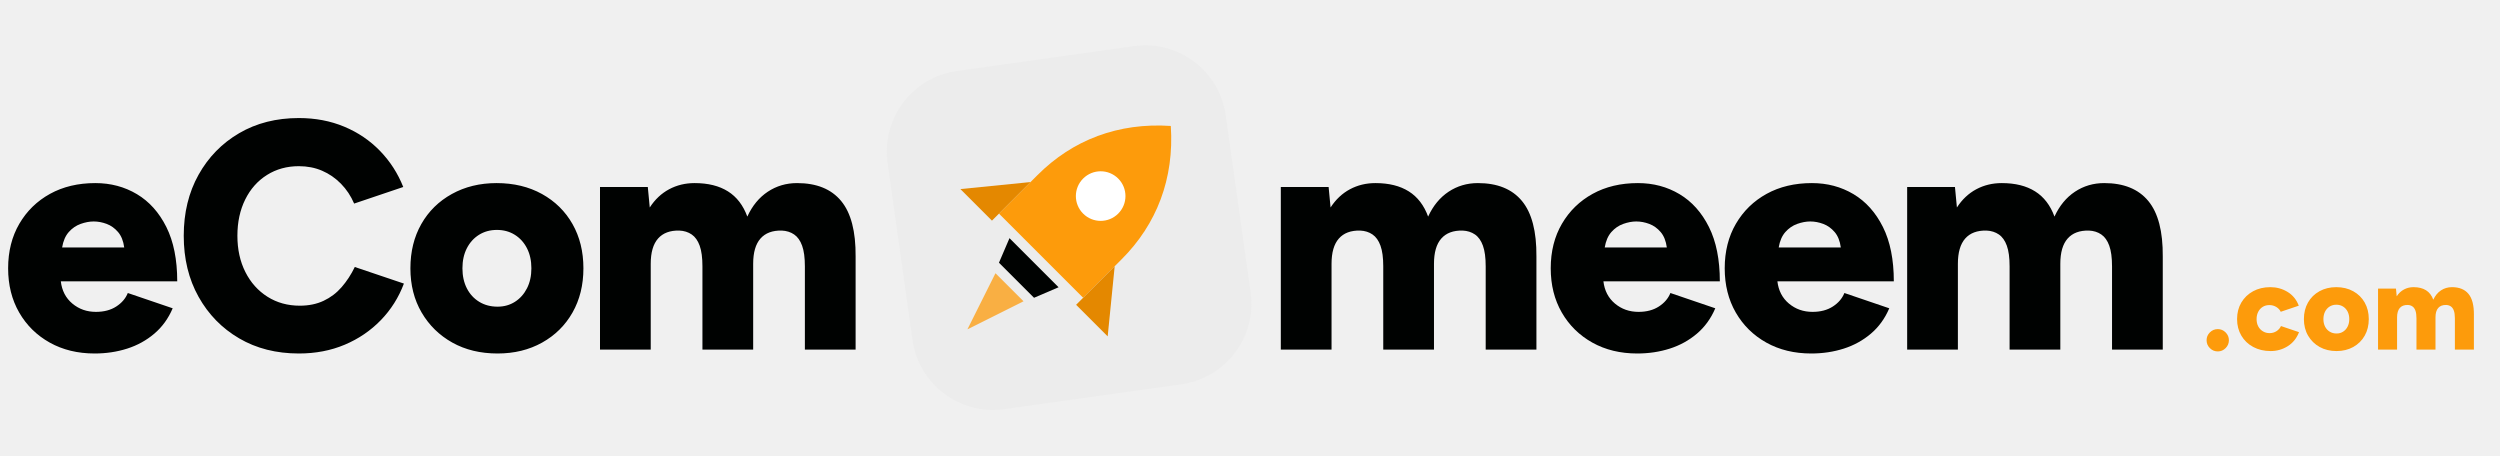
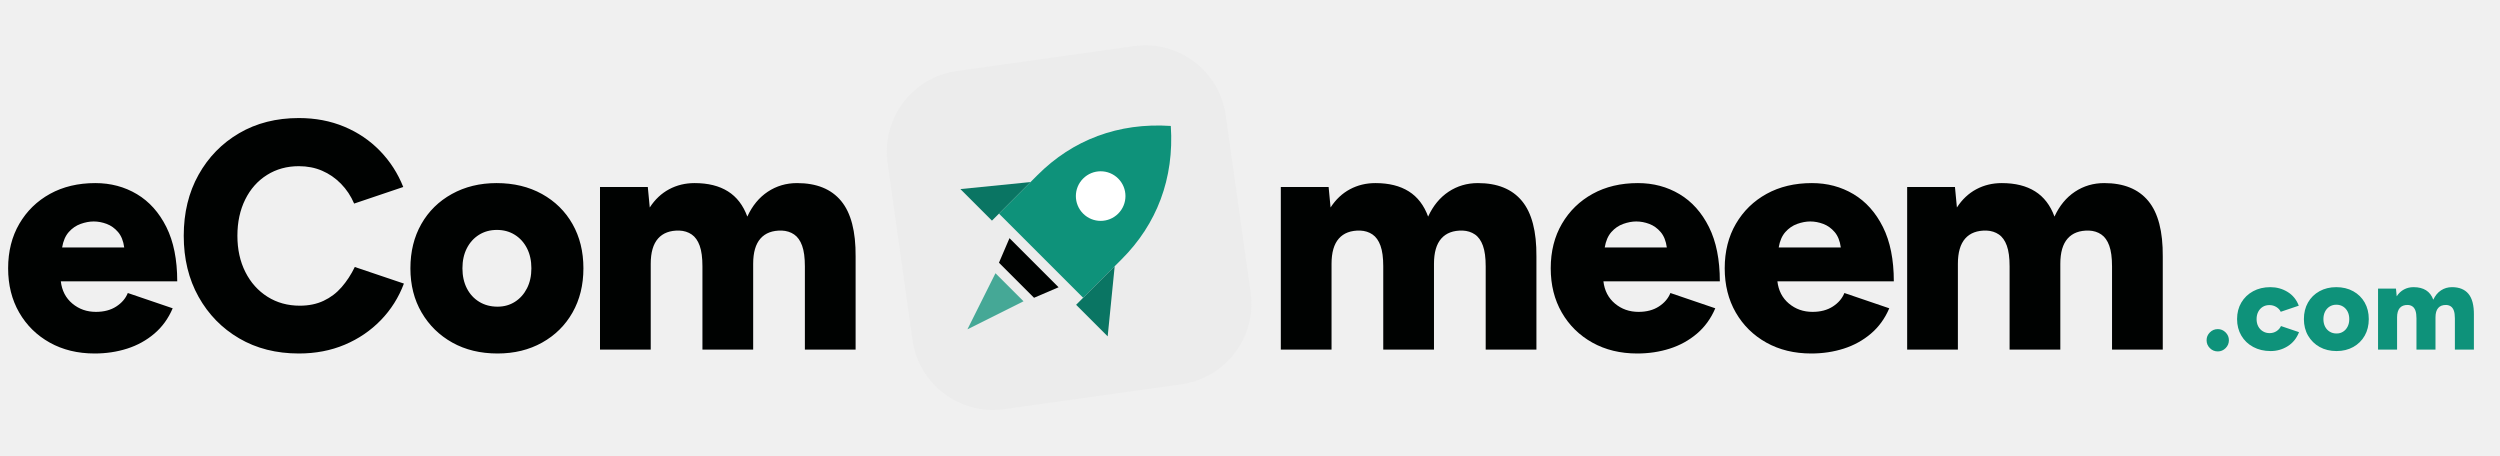
<svg xmlns="http://www.w3.org/2000/svg" viewBox="0 0 615 112" width="615" height="112" role="img" aria-label="eCommeem.com">
  <path d="M23.28 86.96Q17.04 86.96 12.24 84.28Q7.44 81.6 4.72 76.88Q2.0 72.16 2.0 66.0Q2.0 59.76 4.76 55.04Q7.52 50.32 12.32 47.68Q17.12 45.04 23.44 45.04Q29.12 45.04 33.68 47.76Q38.24 50.48 40.92 55.84Q43.6 61.2 43.6 69.2H14.96Q15.36 72.64 17.8 74.68Q20.24 76.72 23.6 76.72Q26.56 76.72 28.6 75.4Q30.64 74.08 31.44 72.08L42.48 75.84Q40.88 79.6 37.96 82.08Q35.04 84.56 31.28 85.76Q27.52 86.96 23.28 86.96ZM15.28 60.88H30.56Q30.24 58.48 29.04 57.08Q27.84 55.68 26.24 55.08Q24.64 54.48 23.04 54.48Q21.52 54.48 19.84 55.08Q18.16 55.68 16.92 57.08Q15.68 58.48 15.28 60.88ZM73.52 86.96Q65.2 86.96 58.84 83.24Q52.48 79.52 48.84 73.0Q45.2 66.48 45.2 58.0Q45.2 49.52 48.84 43.0Q52.48 36.48 58.84 32.76Q65.2 29.04 73.52 29.04Q79.6 29.04 84.68 31.16Q89.76 33.28 93.48 37.12Q97.2 40.96 99.2 46.0L87.12 50.08Q85.92 47.28 83.88 45.2Q81.84 43.12 79.24 42.0Q76.64 40.88 73.52 40.88Q69.12 40.88 65.68 43.04Q62.24 45.2 60.32 49.08Q58.4 52.96 58.4 58.0Q58.4 63.04 60.36 66.92Q62.32 70.8 65.8 73.0Q69.28 75.2 73.76 75.2Q77.04 75.2 79.6 74.0Q82.16 72.8 84.04 70.64Q85.92 68.48 87.28 65.68L99.36 69.76Q97.44 74.88 93.68 78.76Q89.92 82.64 84.8 84.8Q79.68 86.96 73.52 86.96ZM122.4 86.96Q116.08 86.96 111.28 84.28Q106.48 81.6 103.72 76.88Q100.96 72.16 100.96 66.0Q100.96 59.84 103.64 55.12Q106.32 50.4 111.16 47.72Q116.0 45.04 122.16 45.04Q128.48 45.04 133.32 47.72Q138.16 50.4 140.84 55.12Q143.52 59.84 143.52 66.0Q143.52 72.16 140.84 76.88Q138.16 81.6 133.36 84.28Q128.56 86.96 122.4 86.96ZM122.4 75.44Q124.8 75.44 126.68 74.24Q128.56 73.04 129.64 70.92Q130.72 68.8 130.72 66.0Q130.72 63.2 129.64 61.08Q128.56 58.96 126.64 57.76Q124.72 56.56 122.24 56.56Q119.76 56.56 117.84 57.76Q115.92 58.96 114.84 61.08Q113.76 63.2 113.76 66.0Q113.76 68.8 114.84 70.92Q115.92 73.04 117.88 74.24Q119.84 75.44 122.4 75.44ZM147.6 86.0V46.0H159.36L159.84 51.04Q161.76 48.08 164.6 46.56Q167.44 45.04 170.88 45.04Q175.84 45.04 179.08 47.08Q182.32 49.12 183.84 53.28Q185.68 49.28 188.88 47.16Q192.08 45.04 196.08 45.04Q203.28 45.04 206.92 49.44Q210.56 53.84 210.48 63.12V86.0H198.0V65.52Q198.0 62.32 197.32 60.44Q196.64 58.56 195.36 57.68Q194.08 56.8 192.32 56.72Q188.88 56.64 187.08 58.68Q185.28 60.72 185.28 64.88V86.0H172.8V65.52Q172.8 62.32 172.12 60.44Q171.44 58.56 170.16 57.68Q168.88 56.8 167.12 56.72Q163.68 56.64 161.88 58.68Q160.08 60.72 160.08 64.88V86.0Z" fill="#000201" />
  <g transform="translate(217.0 10)">
    <rect x="4" y="4" width="84" height="84" rx="20" fill="#ececec" transform="rotate(-8 46 46)" />
    <g transform="translate(46 46) rotate(45) scale(1.22) translate(-32 -35)">
-       <path d="M32 6c8 7 12 16 12 26v11H20V32c0-10 4-19 12-26z" fill="#FD9B0B" />
+       <path d="M32 6c8 7 12 16 12 26v11H20V32c0-10 4-19 12-26z" fill="#0E927A" />
      <circle cx="32" cy="26" r="5" fill="#ffffff" />
-       <path d="M20 34l-9 11h9zM44 34l9 11h-9z" fill="#e48800" />
+       <path d="M20 34l-9 11h9zM44 34l9 11h-9z" fill="#0A7563" />
      <path d="M25 45h14l-2 5H27z" fill="#000201" />
-       <path d="M28 52h8l-4 12z" fill="#FD9B0B" opacity=".75" />
+       <path d="M28 52h8l-4 12z" fill="#0E927A" opacity=".75" />
    </g>
  </g>
  <path d="M315.08 86.0V46.0H326.84L327.32 51.04Q329.24 48.08 332.08 46.56Q334.92 45.04 338.36 45.04Q343.32 45.04 346.56 47.08Q349.8 49.12 351.32 53.28Q353.16 49.28 356.36 47.16Q359.56 45.04 363.56 45.04Q370.76 45.04 374.4 49.44Q378.04 53.84 377.96 63.12V86.0H365.48V65.52Q365.48 62.32 364.8 60.44Q364.12 58.56 362.84 57.68Q361.56 56.8 359.8 56.72Q356.36 56.64 354.56 58.68Q352.76 60.72 352.76 64.88V86.0H340.28V65.52Q340.28 62.32 339.6 60.44Q338.92 58.56 337.64 57.68Q336.36 56.8 334.6 56.72Q331.16 56.64 329.36 58.68Q327.56 60.72 327.56 64.88V86.0ZM402.76 86.96Q396.52 86.96 391.72 84.28Q386.92 81.6 384.2 76.88Q381.48 72.16 381.48 66.0Q381.48 59.76 384.24 55.04Q387.0 50.32 391.8 47.68Q396.6 45.04 402.92 45.04Q408.6 45.04 413.16 47.76Q417.72 50.48 420.4 55.84Q423.08 61.2 423.08 69.2H394.44Q394.84 72.64 397.28 74.68Q399.72 76.72 403.08 76.72Q406.04 76.72 408.08 75.4Q410.12 74.08 410.92 72.08L421.96 75.84Q420.36 79.6 417.44 82.08Q414.52 84.56 410.76 85.76Q407.0 86.96 402.76 86.96ZM394.76 60.88H410.04Q409.72 58.48 408.52 57.08Q407.32 55.68 405.72 55.08Q404.12 54.48 402.52 54.48Q401.0 54.48 399.32 55.08Q397.64 55.68 396.4 57.08Q395.16 58.48 394.76 60.88ZM445.56 86.96Q439.32 86.96 434.52 84.28Q429.72 81.6 427.0 76.88Q424.28 72.16 424.28 66.0Q424.28 59.76 427.04 55.04Q429.8 50.32 434.6 47.68Q439.4 45.04 445.72 45.04Q451.4 45.04 455.96 47.76Q460.52 50.48 463.2 55.84Q465.88 61.2 465.88 69.2H437.24Q437.64 72.64 440.08 74.68Q442.52 76.72 445.88 76.72Q448.84 76.72 450.88 75.4Q452.92 74.08 453.72 72.08L464.76 75.84Q463.16 79.6 460.24 82.08Q457.32 84.56 453.56 85.76Q449.8 86.96 445.56 86.96ZM437.56 60.88H452.84Q452.52 58.48 451.32 57.08Q450.12 55.68 448.52 55.08Q446.92 54.48 445.32 54.48Q443.8 54.48 442.12 55.08Q440.44 55.68 439.2 57.08Q437.96 58.48 437.56 60.88ZM469.16 86.0V46.0H480.92L481.4 51.04Q483.32 48.08 486.16 46.56Q489 45.04 492.44 45.04Q497.4 45.04 500.64 47.08Q503.88 49.12 505.4 53.28Q507.24 49.28 510.44 47.16Q513.64 45.04 517.64 45.04Q524.84 45.04 528.48 49.44Q532.12 53.84 532.04 63.12V86.0H519.56V65.52Q519.56 62.32 518.88 60.44Q518.2 58.56 516.92 57.68Q515.64 56.8 513.88 56.72Q510.44 56.64 508.64 58.68Q506.84 60.72 506.84 64.88V86.0H494.36V65.52Q494.36 62.32 493.68 60.44Q493 58.56 491.72 57.68Q490.44 56.8 488.68 56.72Q485.24 56.64 483.44 58.68Q481.64 60.72 481.64 64.88V86.0Z" fill="#000201" />
-   <path d="M545.58 86.45Q544.44 86.45 543.63 85.64Q542.82 84.83 542.82 83.69Q542.82 82.58 543.63 81.77Q544.44 80.96 545.58 80.96Q546.69 80.96 547.5 81.77Q548.31 82.58 548.31 83.69Q548.31 84.83 547.5 85.64Q546.69 86.45 545.58 86.45ZM558.57 86.36Q556.17 86.36 554.295 85.355Q552.42 84.35 551.37 82.565Q550.32 80.78 550.32 78.5Q550.32 76.19 551.37 74.42Q552.42 72.65 554.265 71.645Q556.11 70.64 558.51 70.64Q560.82 70.64 562.74 71.81Q564.66 72.98 565.5 75.2L561.06 76.7Q560.73 75.98 559.965 75.515Q559.2 75.05 558.27 75.05Q557.34 75.05 556.635 75.485Q555.93 75.92 555.525 76.7Q555.12 77.48 555.12 78.5Q555.12 79.52 555.525 80.285Q555.93 81.05 556.665 81.5Q557.4 81.95 558.33 81.95Q559.26 81.95 560.01 81.47Q560.76 80.99 561.12 80.21L565.56 81.71Q564.69 83.96 562.785 85.16Q560.88 86.36 558.57 86.36ZM574.8 86.36Q572.43 86.36 570.63 85.355Q568.83 84.35 567.795 82.58Q566.76 80.81 566.76 78.5Q566.76 76.19 567.765 74.42Q568.77 72.65 570.585 71.645Q572.4 70.64 574.71 70.64Q577.08 70.64 578.895 71.645Q580.71 72.65 581.715 74.42Q582.72 76.19 582.72 78.5Q582.72 80.81 581.715 82.58Q580.71 84.35 578.91 85.355Q577.11 86.36 574.8 86.36ZM574.8 82.04Q575.7 82.04 576.405 81.59Q577.11 81.14 577.515 80.345Q577.92 79.55 577.92 78.5Q577.92 77.45 577.515 76.655Q577.11 75.86 576.39 75.41Q575.67 74.96 574.74 74.96Q573.81 74.96 573.09 75.41Q572.37 75.86 571.965 76.655Q571.56 77.45 571.56 78.5Q571.56 79.55 571.965 80.345Q572.37 81.14 573.105 81.59Q573.84 82.04 574.8 82.04ZM585.0 86.0V71.0H589.41L589.59 72.89Q590.31 71.78 591.375 71.21Q592.44 70.64 593.73 70.64Q595.59 70.64 596.805 71.405Q598.02 72.17 598.59 73.73Q599.28 72.23 600.48 71.435Q601.68 70.64 603.18 70.64Q605.88 70.64 607.245 72.29Q608.61 73.94 608.58 77.42V86.0H603.9V78.32Q603.9 77.12 603.645 76.415Q603.39 75.71 602.91 75.38Q602.43 75.05 601.77 75.02Q600.48 74.99 599.805 75.755Q599.13 76.52 599.13 78.08V86.0H594.45V78.32Q594.45 77.12 594.195 76.415Q593.94 75.71 593.46 75.38Q592.98 75.05 592.32 75.02Q591.03 74.99 590.355 75.755Q589.68 76.52 589.68 78.08V86.0Z" fill="#FD9B0B" />
+   <path d="M545.58 86.45Q544.44 86.45 543.63 85.64Q542.82 84.83 542.82 83.69Q542.82 82.58 543.63 81.77Q544.44 80.96 545.58 80.96Q546.69 80.96 547.5 81.77Q548.31 82.58 548.31 83.69Q548.31 84.83 547.5 85.64Q546.69 86.45 545.58 86.45ZM558.57 86.36Q556.17 86.36 554.295 85.355Q552.42 84.35 551.37 82.565Q550.32 80.78 550.32 78.5Q550.32 76.19 551.37 74.42Q552.42 72.65 554.265 71.645Q556.11 70.64 558.51 70.64Q560.82 70.64 562.74 71.81Q564.66 72.98 565.5 75.2L561.06 76.7Q560.73 75.98 559.965 75.515Q559.2 75.05 558.27 75.05Q557.34 75.05 556.635 75.485Q555.93 75.92 555.525 76.7Q555.12 77.48 555.12 78.5Q555.12 79.52 555.525 80.285Q555.93 81.05 556.665 81.5Q557.4 81.95 558.33 81.95Q559.26 81.95 560.01 81.47Q560.76 80.99 561.12 80.21L565.56 81.71Q564.69 83.96 562.785 85.16Q560.88 86.36 558.57 86.36ZM574.8 86.36Q572.43 86.36 570.63 85.355Q568.83 84.35 567.795 82.58Q566.76 80.81 566.76 78.5Q566.76 76.19 567.765 74.42Q568.77 72.65 570.585 71.645Q572.4 70.64 574.71 70.64Q577.08 70.64 578.895 71.645Q580.71 72.65 581.715 74.42Q582.72 76.19 582.72 78.5Q582.72 80.81 581.715 82.58Q580.71 84.35 578.91 85.355Q577.11 86.36 574.8 86.36ZM574.8 82.04Q575.7 82.04 576.405 81.59Q577.11 81.14 577.515 80.345Q577.92 79.55 577.92 78.5Q577.92 77.45 577.515 76.655Q577.11 75.86 576.39 75.41Q575.67 74.96 574.74 74.96Q573.81 74.96 573.09 75.41Q572.37 75.86 571.965 76.655Q571.56 77.45 571.56 78.5Q571.56 79.55 571.965 80.345Q572.37 81.14 573.105 81.59Q573.84 82.04 574.8 82.04ZM585.0 86.0V71.0H589.41L589.59 72.89Q590.31 71.78 591.375 71.21Q592.44 70.64 593.73 70.64Q595.59 70.64 596.805 71.405Q598.02 72.17 598.59 73.73Q599.28 72.23 600.48 71.435Q601.68 70.64 603.18 70.64Q605.88 70.64 607.245 72.29Q608.61 73.94 608.58 77.42V86.0H603.9V78.32Q603.9 77.12 603.645 76.415Q603.39 75.71 602.91 75.38Q602.43 75.05 601.77 75.02Q600.48 74.99 599.805 75.755Q599.13 76.52 599.13 78.08V86.0H594.45V78.32Q594.45 77.12 594.195 76.415Q593.94 75.71 593.46 75.38Q592.98 75.05 592.32 75.02Q591.03 74.99 590.355 75.755Q589.68 76.52 589.68 78.08V86.0Z" fill="#0E927A" />
</svg>
